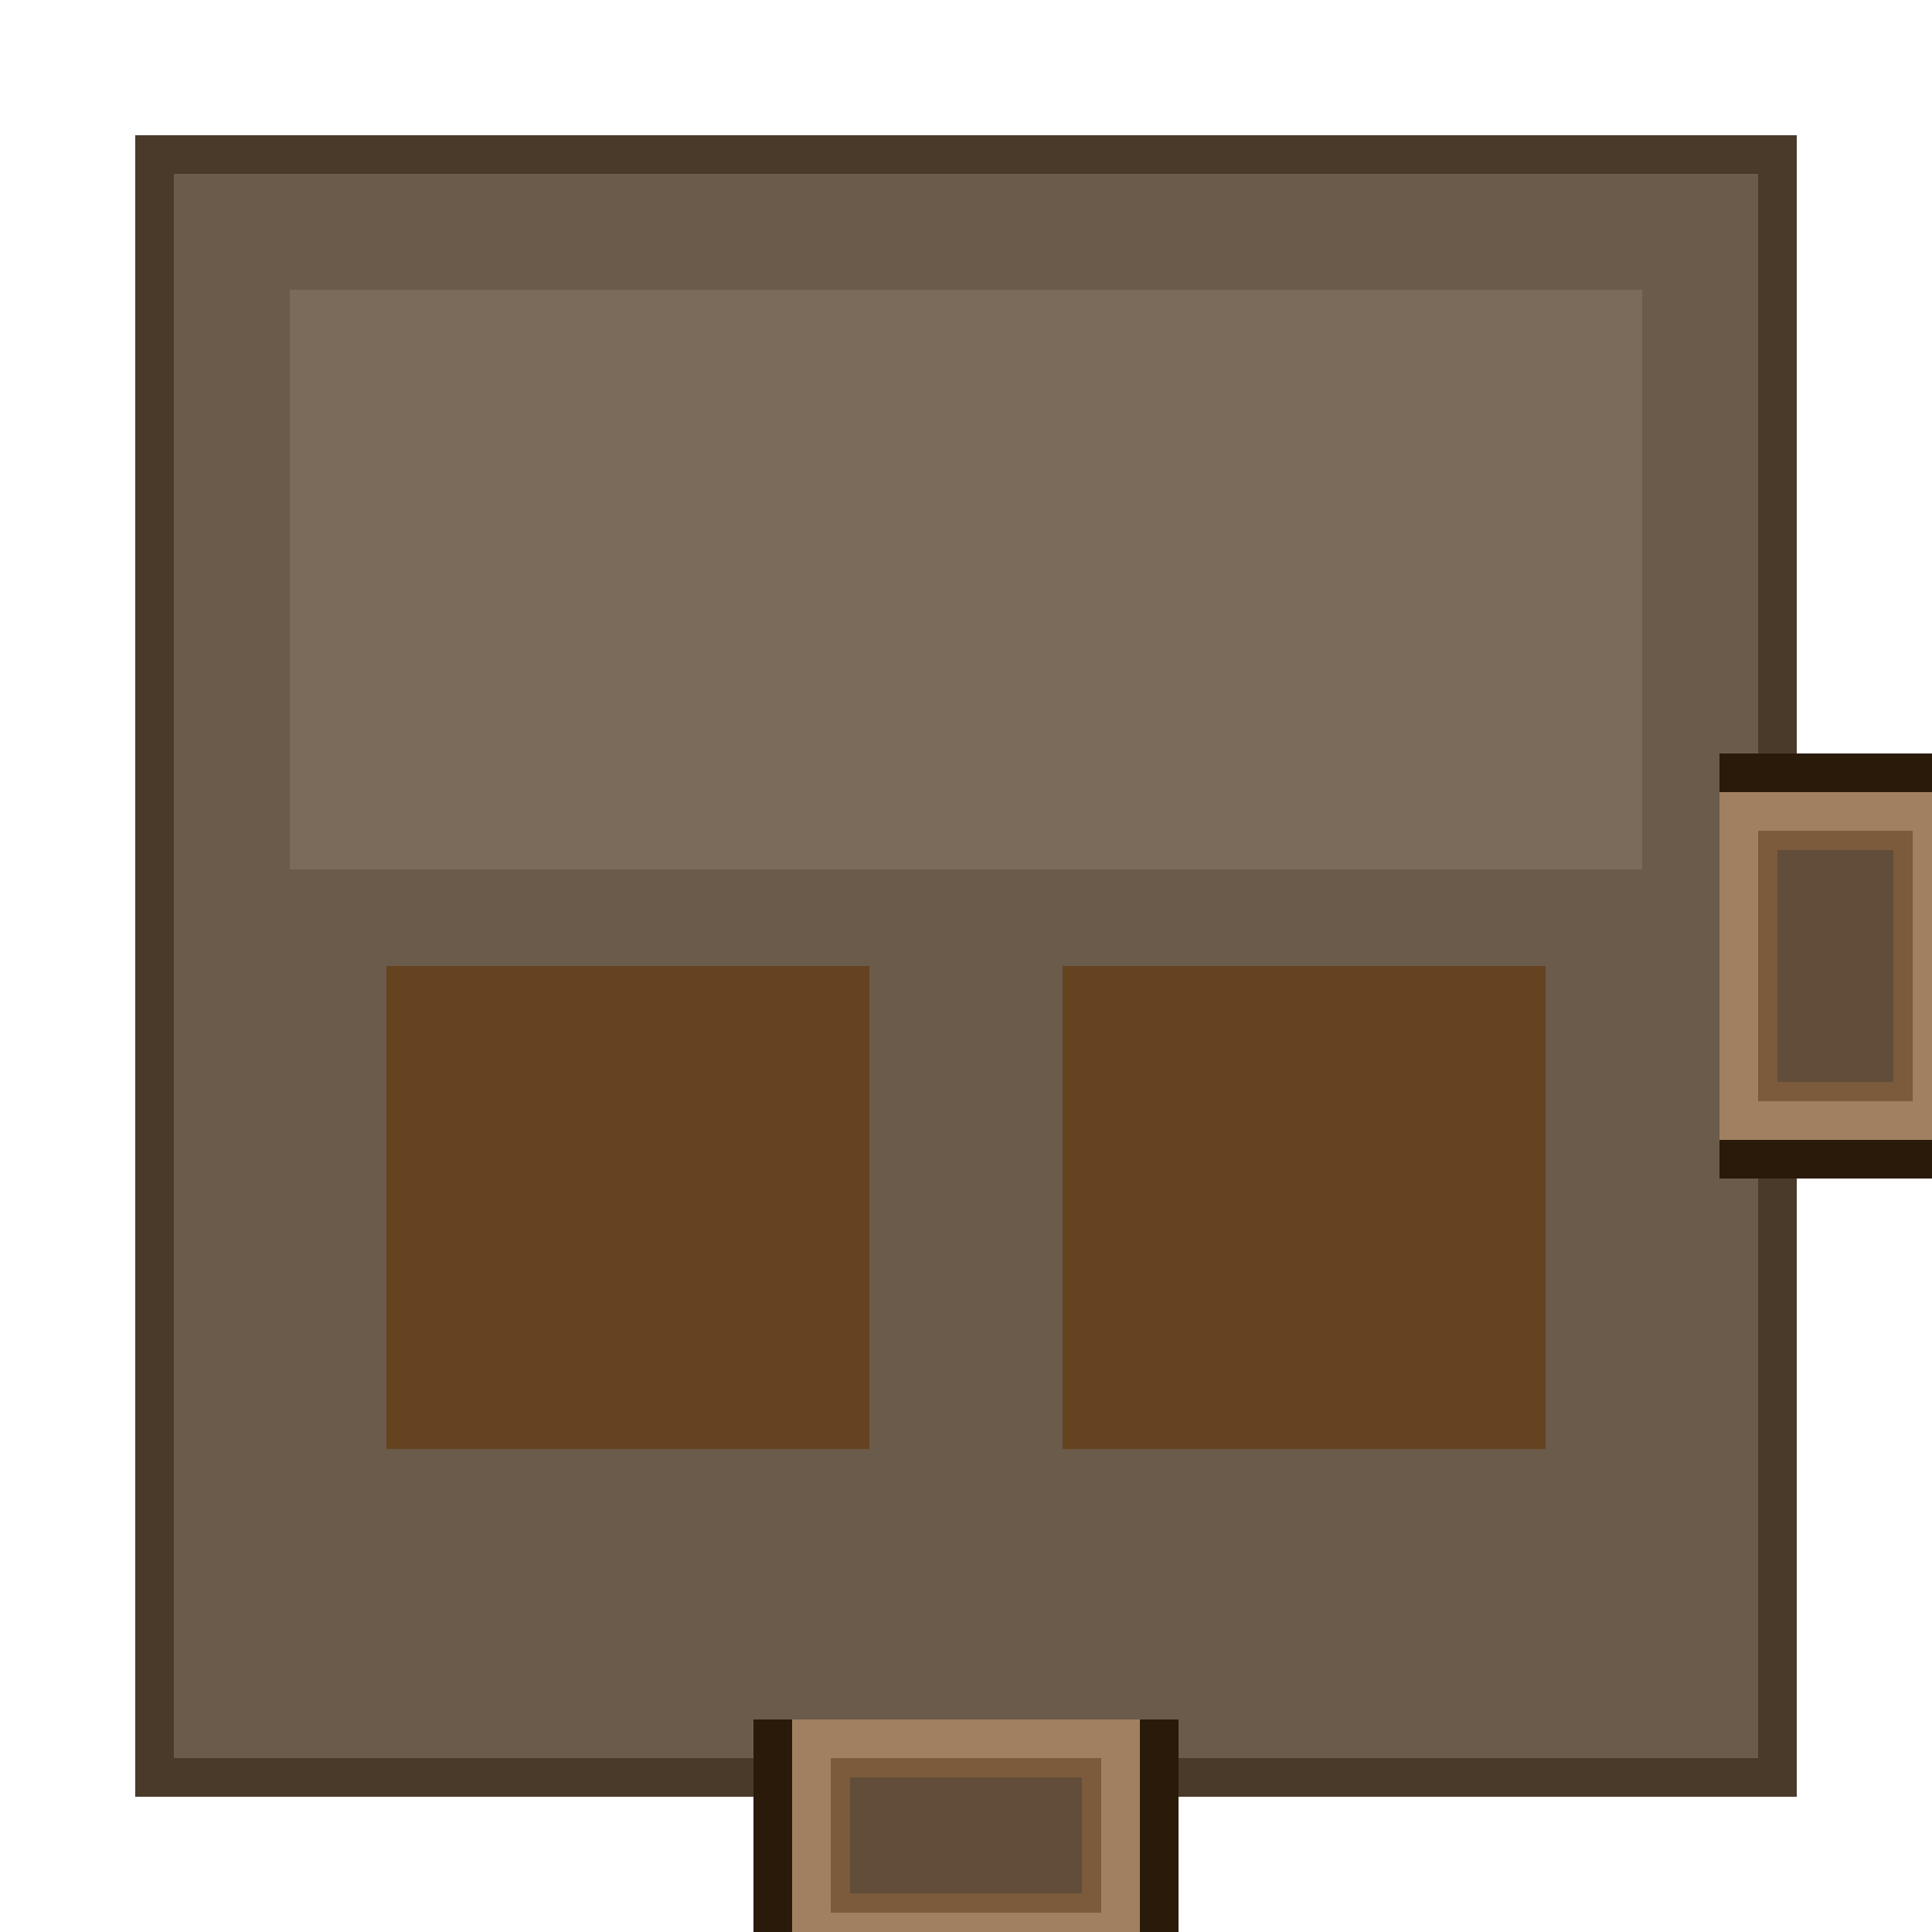
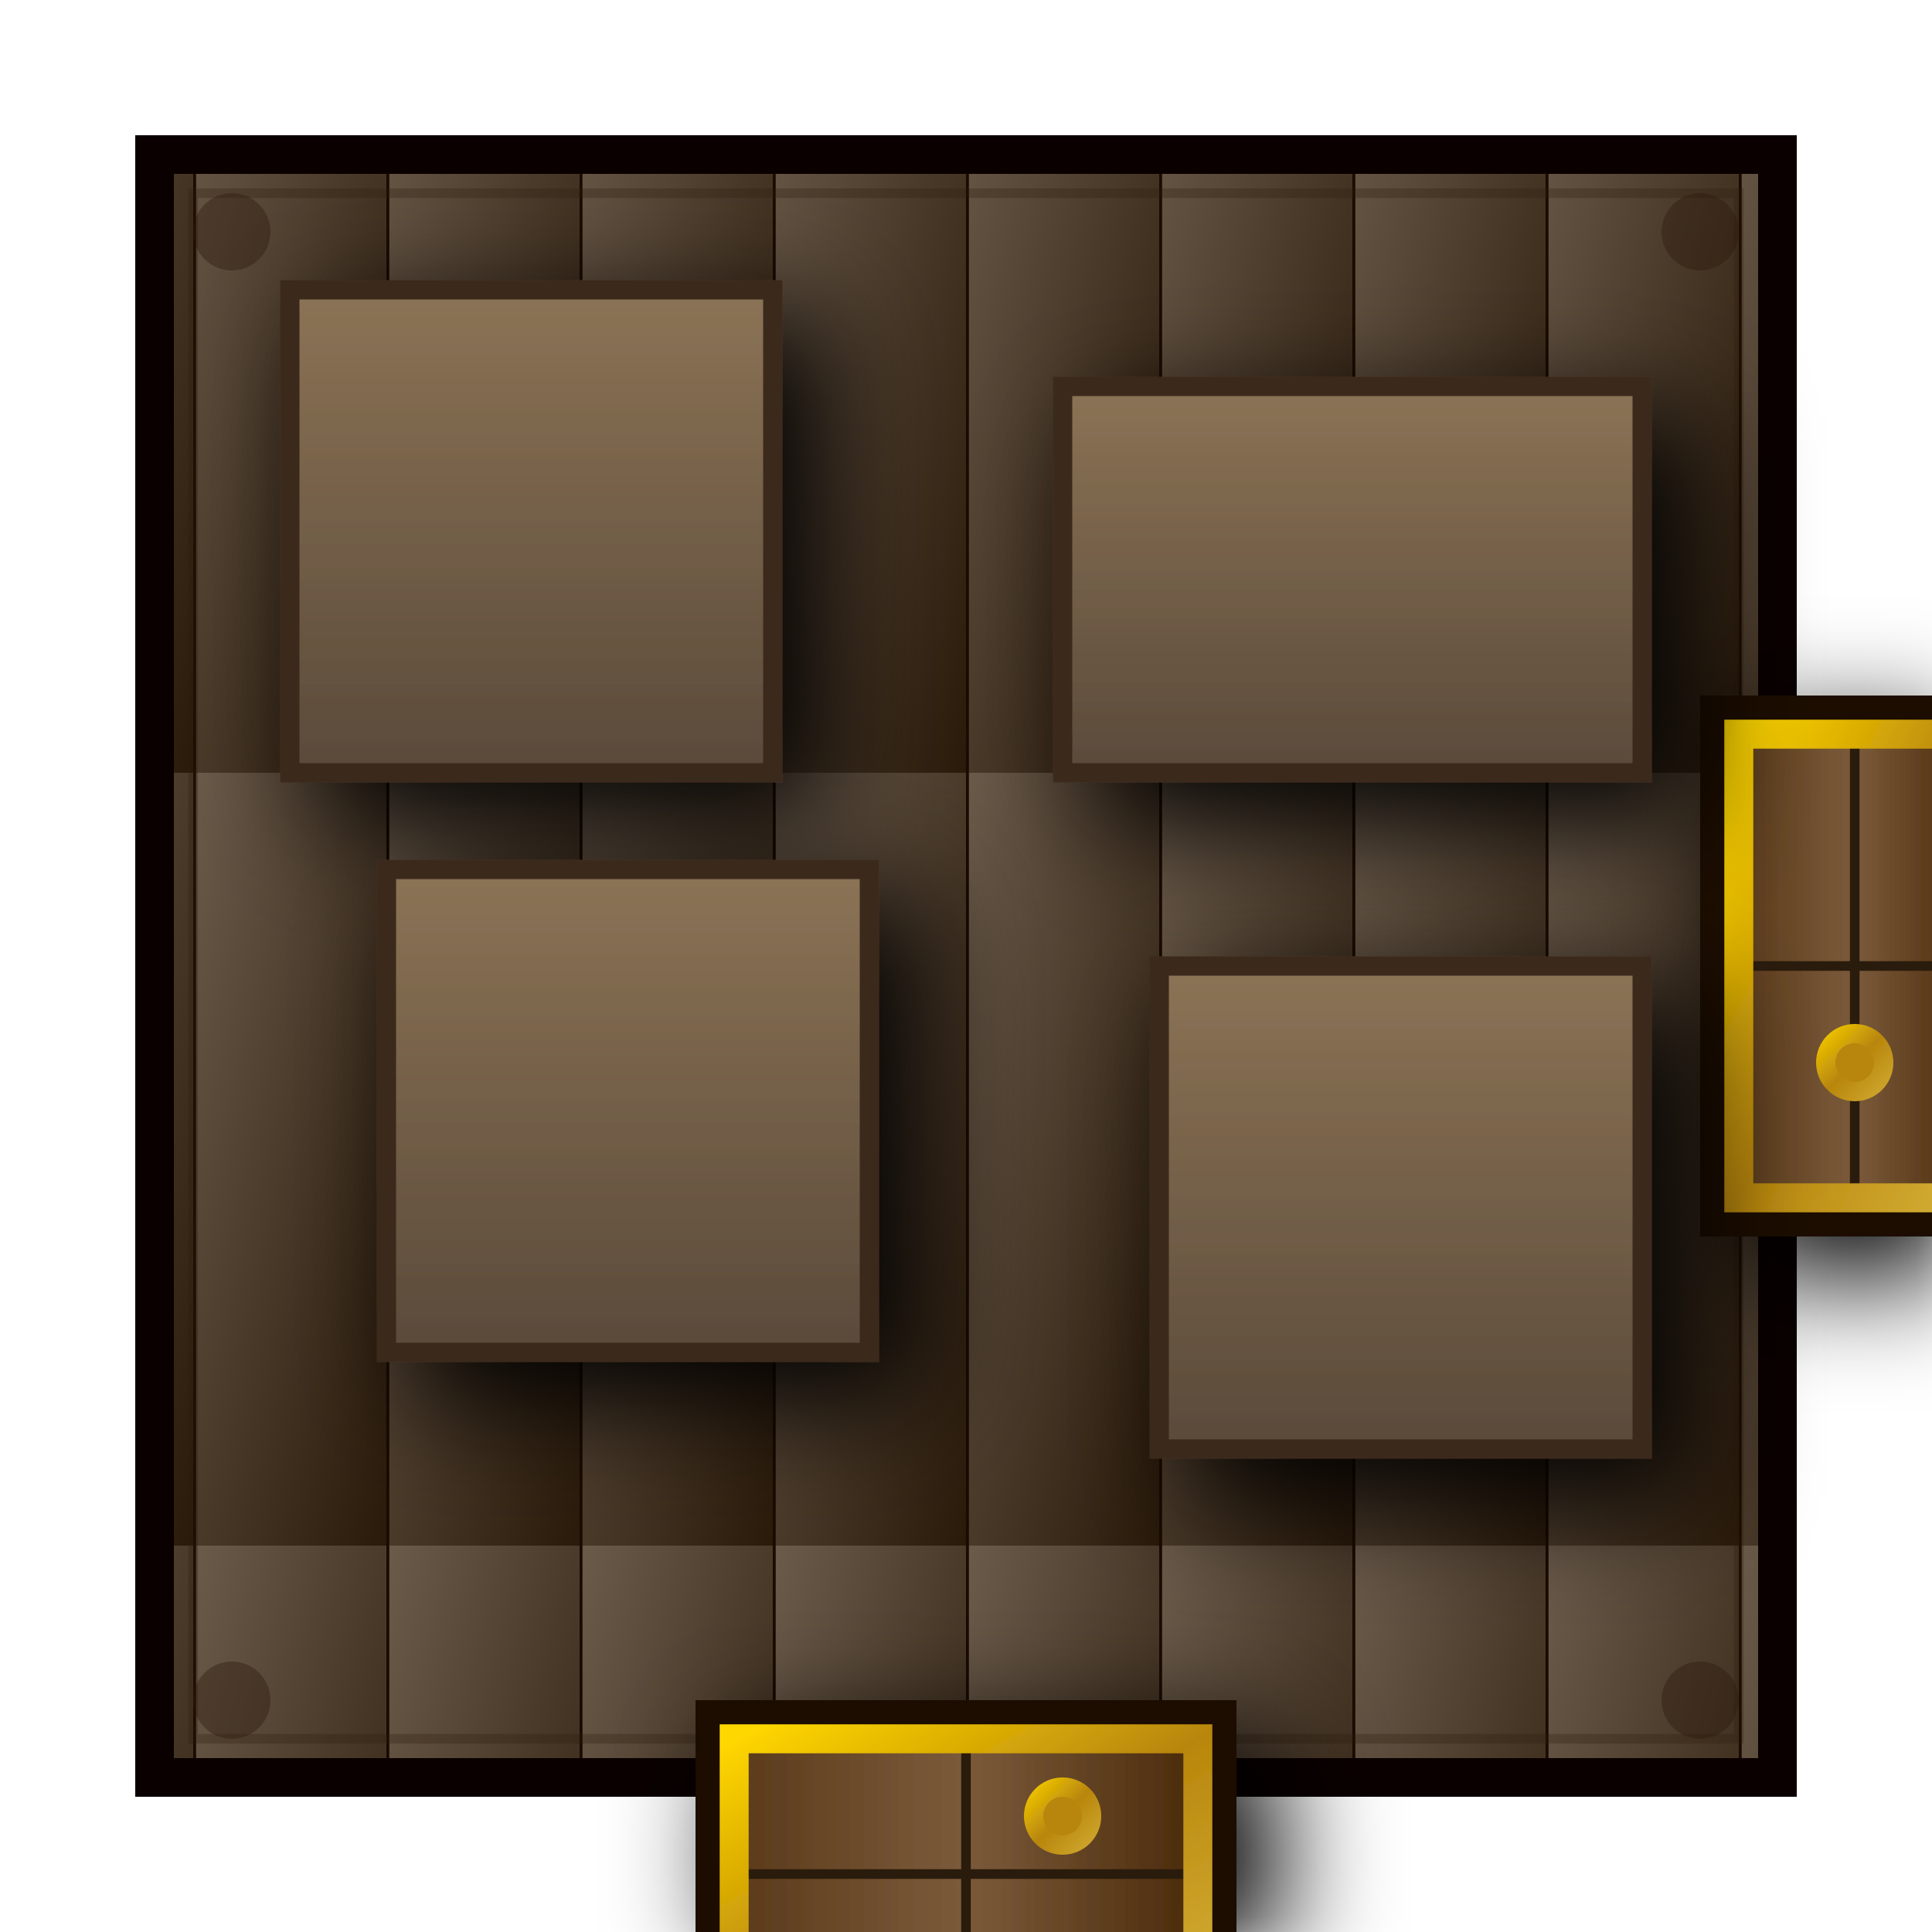
- <svg xmlns="http://www.w3.org/2000/svg" viewBox="0 0 100 100" width="300" height="300">
-   <rect x="8" y="8" width="84" height="84" fill="#6B5B4B" stroke="#4A3A2A" stroke-width="2" />
-   <rect x="40" y="90" width="20" height="12" fill="#3D2B1A" stroke="#2A1A0A" stroke-width="2" />
-   <rect x="42" y="90" width="16" height="10" fill="#7B5B3B" stroke="#A08060" stroke-width="2" />
-   <rect x="44" y="92" width="12" height="6" fill="#5A4A3A" opacity="0.8" />
-   <rect x="90" y="40" width="12" height="20" fill="#3D2B1A" stroke="#2A1A0A" stroke-width="2" />
-   <rect x="90" y="42" width="10" height="16" fill="#7B5B3B" stroke="#A08060" stroke-width="2" />
-   <rect x="92" y="44" width="6" height="12" fill="#5A4A3A" opacity="0.8" />
-   <rect x="15" y="15" width="70" height="30" fill="#7B6B5B" />
-   <rect x="20" y="50" width="25" height="25" fill="#654321" />
-   <rect x="55" y="50" width="25" height="25" fill="#654321" />
+ <svg xmlns="http://www.w3.org/2000/svg" viewBox="0 0 100 100" width="400" height="400">
+   <defs>
+     <linearGradient id="floorGrad" x1="0%" y1="0%" x2="100%" y2="100%">
+       <stop offset="0%" style="stop-color:#6B5B4B" />
+       <stop offset="50%" style="stop-color:#4A3A2A" />
+       <stop offset="100%" style="stop-color:#2A1A0A" />
+     </linearGradient>
+     <pattern id="woodPattern" x="0" y="0" width="10" height="40" patternUnits="userSpaceOnUse">
+       <rect width="10" height="40" fill="url(#floorGrad)" />
+       <line x1="0" y1="0" x2="0" y2="40" stroke="#1A0A00" stroke-width="0.3" />
+     </pattern>
+     <linearGradient id="doorWood" x1="0%" y1="0%" x2="100%" y2="0%">
+       <stop offset="0%" style="stop-color:#5A3A1A" />
+       <stop offset="50%" style="stop-color:#7B5B3B" />
+       <stop offset="100%" style="stop-color:#4A2A0A" />
+     </linearGradient>
+     <linearGradient id="goldTrim" x1="0%" y1="0%" x2="100%" y2="100%">
+       <stop offset="0%" style="stop-color:#FFD700" />
+       <stop offset="50%" style="stop-color:#B8860B" />
+       <stop offset="100%" style="stop-color:#D4AF37" />
+     </linearGradient>
+     <linearGradient id="boxGrad" x1="0%" y1="0%" x2="0%" y2="100%">
+       <stop offset="0%" style="stop-color:#8B7355" />
+       <stop offset="100%" style="stop-color:#5A4A3A" />
+     </linearGradient>
+     <filter id="softShadow" x="-50%" y="-50%" width="200%" height="200%">
+       <feGaussianBlur in="SourceAlpha" stdDeviation="3" result="blur" />
+       <feOffset in="blur" dx="2" dy="2" result="offsetBlur" />
+       <feComponentTransfer>
+         <feFuncA type="linear" slope="0.4" />
+       </feComponentTransfer>
+       <feMerge>
+         <feMergeNode in="offsetBlur" />
+         <feMergeNode in="SourceGraphic" />
+       </feMerge>
+     </filter>
+   </defs>
+   <rect x="8" y="8" width="84" height="84" fill="url(#woodPattern)" stroke="#0A0000" stroke-width="2" />
+   <rect x="10" y="10" width="80" height="80" fill="none" stroke="#2A1A0A" stroke-width="0.5" opacity="0.3" />
+   <g filter="url(#softShadow)">
+     <rect x="36" y="88" width="28" height="16" fill="#1A0A00" />
+     <rect x="38" y="90" width="24" height="14" fill="url(#doorWood)" />
+     <line x1="50" y1="90" x2="50" y2="104" stroke="#2A1A0A" stroke-width="0.5" />
+     <line x1="38" y1="97" x2="62" y2="97" stroke="#2A1A0A" stroke-width="0.5" />
+     <rect x="38" y="90" width="24" height="14" fill="none" stroke="url(#goldTrim)" stroke-width="1.5" />
+     <circle cx="55" cy="94" r="2" fill="url(#goldTrim)" />
+     <circle cx="55" cy="94" r="1" fill="#B8860B" />
+   </g>
+   <g filter="url(#softShadow)">
+     <rect x="88" y="36" width="16" height="28" fill="#1A0A00" />
+     <rect x="90" y="38" width="12" height="24" fill="url(#doorWood)" />
+     <line x1="90" y1="50" x2="102" y2="50" stroke="#2A1A0A" stroke-width="0.5" />
+     <line x1="96" y1="38" x2="96" y2="62" stroke="#2A1A0A" stroke-width="0.5" />
+     <rect x="90" y="38" width="12" height="24" fill="none" stroke="url(#goldTrim)" stroke-width="1.5" />
+     <circle cx="96" cy="55" r="2" fill="url(#goldTrim)" />
+     <circle cx="96" cy="55" r="1" fill="#B8860B" />
+   </g>
+   <rect x="15" y="15" width="25" height="25" fill="url(#boxGrad)" stroke="#3A2A1A" filter="url(#softShadow)" />
+   <rect x="20" y="45" width="25" height="25" fill="url(#boxGrad)" stroke="#3A2A1A" filter="url(#softShadow)" />
+   <rect x="55" y="20" width="30" height="20" fill="url(#boxGrad)" stroke="#3A2A1A" filter="url(#softShadow)" />
+   <rect x="60" y="50" width="25" height="25" fill="url(#boxGrad)" stroke="#3A2A1A" filter="url(#softShadow)" />
+   <circle cx="12" cy="12" r="2" fill="#2A1A0A" opacity="0.4" />
+   <circle cx="88" cy="12" r="2" fill="#2A1A0A" opacity="0.4" />
+   <circle cx="12" cy="88" r="2" fill="#2A1A0A" opacity="0.4" />
+   <circle cx="88" cy="88" r="2" fill="#2A1A0A" opacity="0.4" />
</svg>
